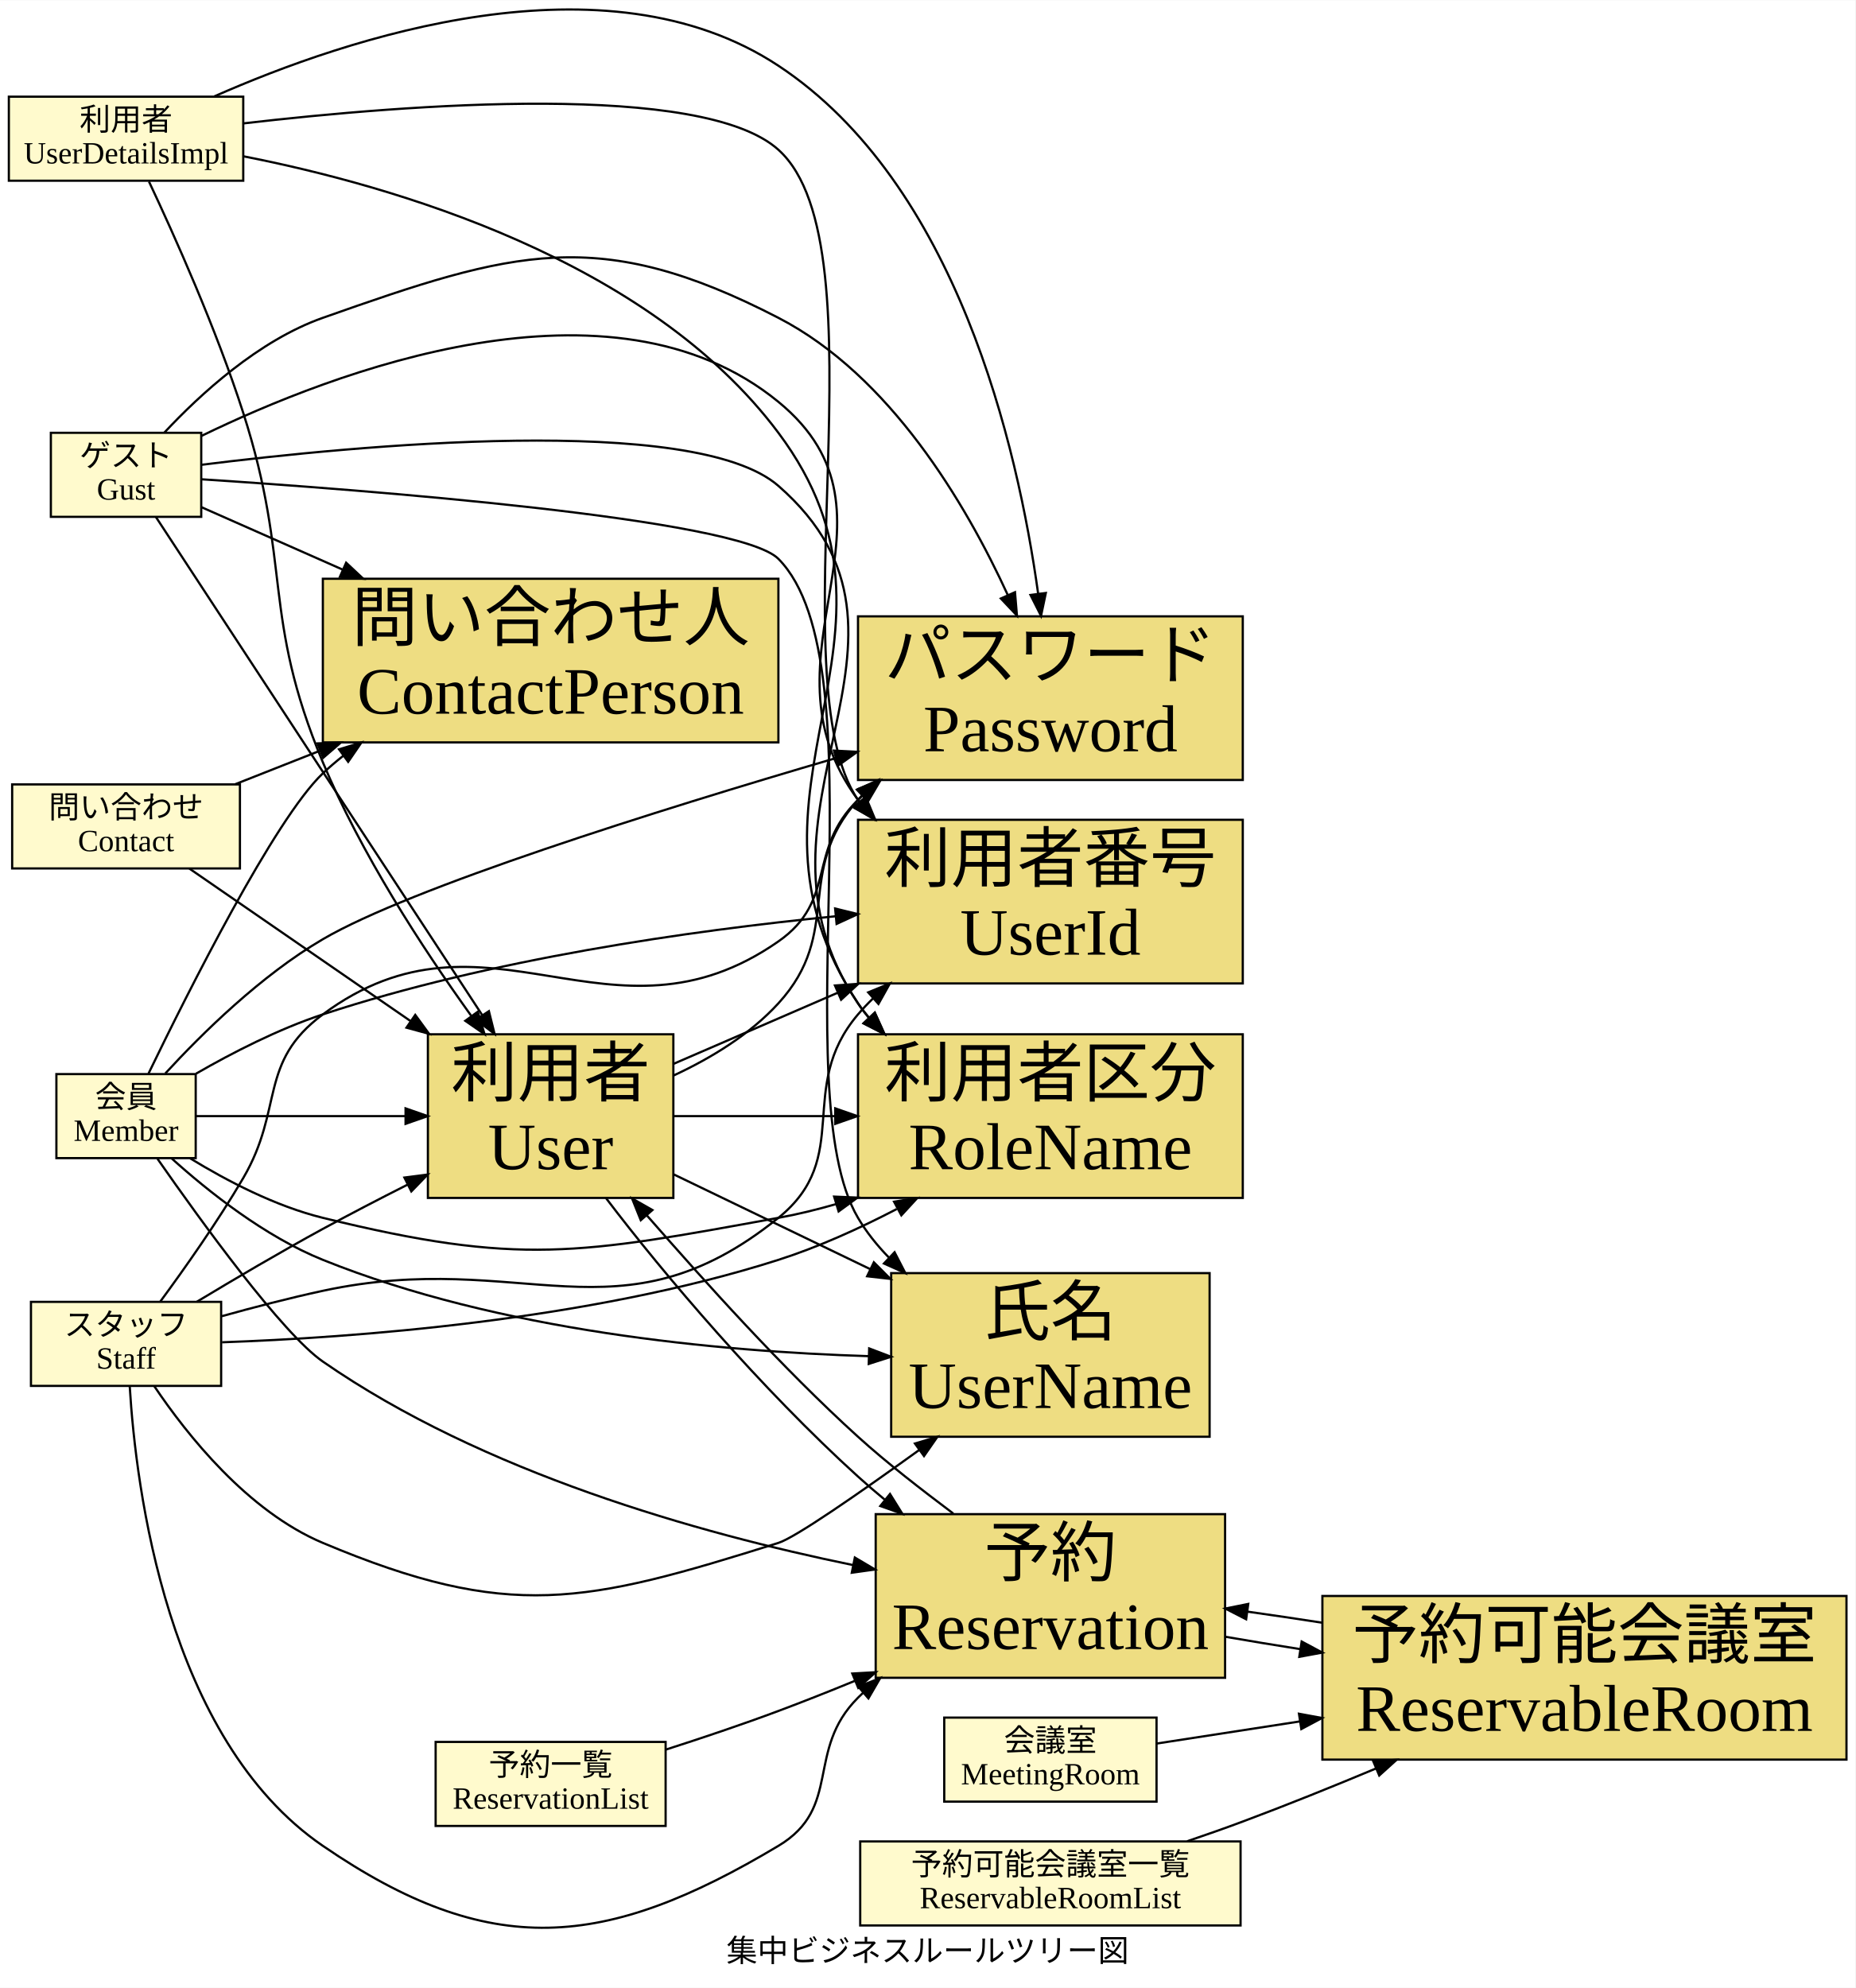
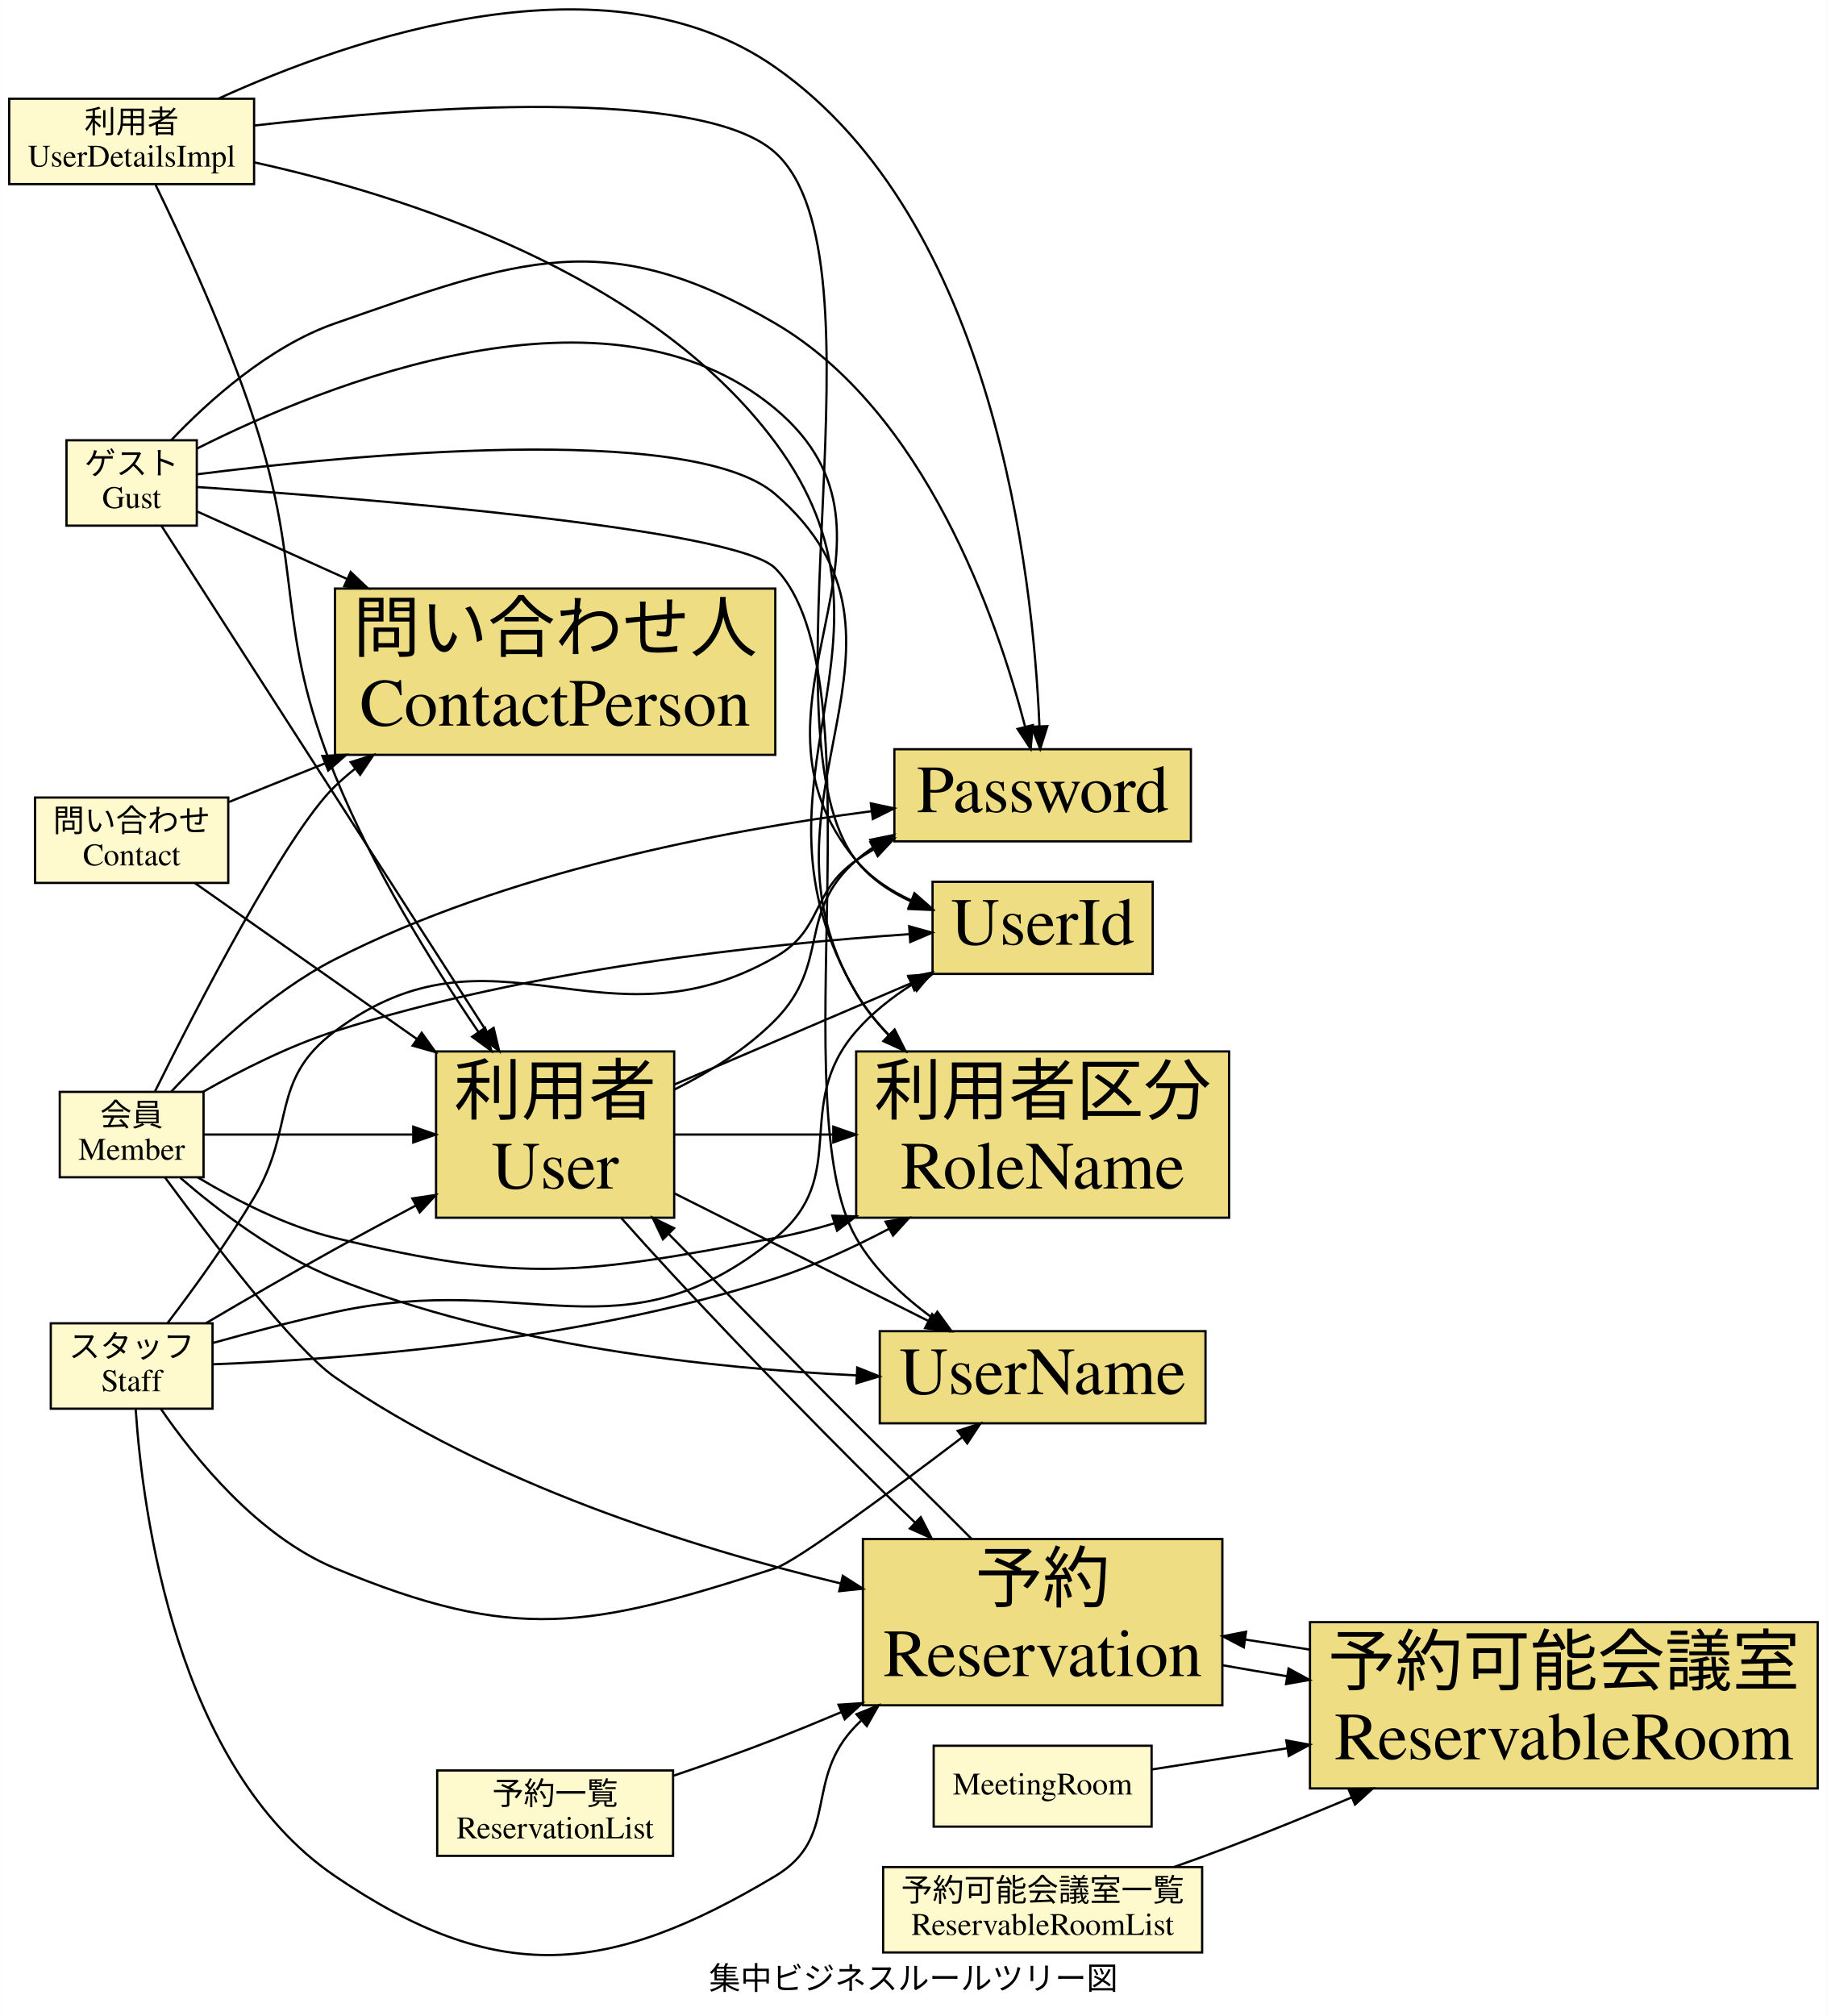
- <svg xmlns="http://www.w3.org/2000/svg" width="839pt" height="899pt" viewBox="0.00 0.00 839.00 898.78">
-   <g id="graph0" class="graph" transform="scale(1 1) rotate(0) translate(4 894.78)">
-     <polygon fill="white" stroke="transparent" points="-4,4 -4,-894.78 835,-894.78 835,4 -4,4" />
-     <text text-anchor="middle" x="415.5" y="-7.8" font-family="Times New Roman,serif" font-size="14.00">
-             集中ビジネスルールツリー図
-         </text>
+ <svg xmlns="http://www.w3.org/2000/svg" width="813pt" height="897pt" viewBox="0.00 0.00 813.00 897.22">
+   <g id="graph0" class="graph" transform="scale(1 1) rotate(0) translate(4 893.22)">
+     <polygon fill="white" stroke="transparent" points="-4,4 -4,-893.22 809,-893.22 809,4 -4,4" />
+     <text text-anchor="middle" x="402.5" y="-7.8" font-family="Times,serif" font-size="14.00">集中ビジネスルールツリー図</text>
    <g id="node1" class="node">
-       <polygon fill="#eedd82" stroke="black" points="558,-616.17 384,-616.17 384,-542.17 558,-542.17 558,-616.17" />
-       <text text-anchor="middle" x="471" y="-588.17" font-family="Times New Roman,serif" font-size="30.00">パスワード
-             </text>
-       <text text-anchor="middle" x="471" y="-555.17" font-family="Times New Roman,serif" font-size="30.00">
-                 Password
-             </text>
+       <polygon fill="#eedd82" stroke="black" points="526,-559.78 394,-559.78 394,-518.78 526,-518.78 526,-559.78" />
+       <text text-anchor="middle" x="460" y="-531.78" font-family="Times,serif" font-size="30.00">Password</text>
    </g>
    <g id="node2" class="node">
-       <polygon fill="#eedd82" stroke="black" points="558,-427.17 384,-427.17 384,-353.17 558,-353.17 558,-427.17" />
-       <text text-anchor="middle" x="471" y="-399.17" font-family="Times New Roman,serif" font-size="30.00">利用者区分
-             </text>
-       <text text-anchor="middle" x="471" y="-366.17" font-family="Times New Roman,serif" font-size="30.00">
-                 RoleName
-             </text>
+       <polygon fill="#eedd82" stroke="black" points="543,-425.28 377,-425.28 377,-351.28 543,-351.28 543,-425.28" />
+       <text text-anchor="middle" x="460" y="-397.28" font-family="Times,serif" font-size="30.00">利用者区分</text>
+       <text text-anchor="middle" x="460" y="-364.28" font-family="Times,serif" font-size="30.00">RoleName</text>
    </g>
    <g id="node3" class="node">
-       <polygon fill="#eedd82" stroke="black" points="300.5,-427.17 189.5,-427.17 189.5,-353.17 300.5,-353.17 300.5,-427.17" />
-       <text text-anchor="middle" x="245" y="-399.17" font-family="Times New Roman,serif" font-size="30.00">利用者
-             </text>
-       <text text-anchor="middle" x="245" y="-366.17" font-family="Times New Roman,serif" font-size="30.00">User
-             </text>
+       <polygon fill="#eedd82" stroke="black" points="296,-425.28 190,-425.28 190,-351.28 296,-351.28 296,-425.28" />
+       <text text-anchor="middle" x="243" y="-397.28" font-family="Times,serif" font-size="30.00">利用者</text>
+       <text text-anchor="middle" x="243" y="-364.28" font-family="Times,serif" font-size="30.00">User</text>
+     </g>
+     <g id="edge1" class="edge">
+       <path fill="none" stroke="black" d="M296.04,-408.27C311.86,-416.17 328.38,-426.47 341,-439.28 365.83,-464.48 350.42,-486.93 377,-510.28 379.5,-512.47 382.17,-514.5 384.97,-516.38" />
+       <polygon fill="black" stroke="black" points="383.32,-519.47 393.7,-521.58 386.9,-513.46 383.32,-519.47" />
    </g>
    <g id="edge20" class="edge">
-       <path fill="none" stroke="black" d="M300.71,-408.58C317.64,-416.45 335.18,-427.13 348,-441.17 377.61,-473.59 354.84,-500.34 384,-533.17 384.61,-533.86 385.24,-534.54 385.88,-535.22" />
-       <polygon fill="black" stroke="black" points="383.5,-537.79 393.17,-542.13 388.32,-532.71 383.5,-537.79" />
+       <path fill="none" stroke="black" d="M296.05,-388.28C317.25,-388.28 342.42,-388.28 366.56,-388.28" />
+       <polygon fill="black" stroke="black" points="366.82,-391.78 376.82,-388.28 366.82,-384.78 366.82,-391.78" />
+     </g>
+     <g id="node5" class="node">
+       <polygon fill="#eedd82" stroke="black" points="509,-500.78 411,-500.78 411,-459.78 509,-459.78 509,-500.78" />
+       <text text-anchor="middle" x="460" y="-472.78" font-family="Times,serif" font-size="30.00">UserId</text>
+     </g>
+     <g id="edge15" class="edge">
+       <path fill="none" stroke="black" d="M296.05,-410.55C327.83,-424.15 368.52,-441.56 401.29,-455.58" />
+       <polygon fill="black" stroke="black" points="400.18,-458.91 410.75,-459.63 402.93,-452.48 400.18,-458.91" />
+     </g>
+     <g id="node6" class="node">
+       <polygon fill="#eedd82" stroke="black" points="532.5,-300.78 387.5,-300.78 387.5,-259.78 532.5,-259.78 532.5,-300.78" />
+       <text text-anchor="middle" x="460" y="-272.78" font-family="Times,serif" font-size="30.00">UserName</text>
+     </g>
+     <g id="edge25" class="edge">
+       <path fill="none" stroke="black" d="M296.05,-362.14C330.35,-344.9 375.03,-322.46 408.93,-305.43" />
+       <polygon fill="black" stroke="black" points="410.82,-308.4 418.19,-300.78 407.68,-302.14 410.82,-308.4" />
+     </g>
+     <g id="node10" class="node">
+       <polygon fill="#eedd82" stroke="black" points="540,-208.28 380,-208.28 380,-134.28 540,-134.28 540,-208.28" />
+       <text text-anchor="middle" x="460" y="-180.28" font-family="Times,serif" font-size="30.00">予約</text>
+       <text text-anchor="middle" x="460" y="-147.28" font-family="Times,serif" font-size="30.00">Reservation</text>
+     </g>
+     <g id="edge29" class="edge">
+       <path fill="none" stroke="black" d="M272.48,-351.1C299.2,-320.92 340.41,-277.86 377,-241.28 385.41,-232.87 394.39,-224.05 403.22,-215.6" />
+       <polygon fill="black" stroke="black" points="405.75,-218.02 410.58,-208.6 400.92,-212.95 405.75,-218.02" />
+     </g>
+     <g id="node4" class="node">
+       <polygon fill="lemonchiffon" stroke="black" points="109,-849.28 0,-849.28 0,-811.28 109,-811.28 109,-849.28" />
+       <text text-anchor="middle" x="54.5" y="-834.08" font-family="Times,serif" font-size="14.00">利用者</text>
+       <text text-anchor="middle" x="54.5" y="-819.08" font-family="Times,serif" font-size="14.00">UserDetailsImpl</text>
+     </g>
+     <g id="edge2" class="edge">
+       <path fill="none" stroke="black" d="M93.18,-849.35C151.83,-876.06 265.99,-915.79 341,-863.28 438.56,-794.98 455.75,-637.19 458.57,-570.23" />
+       <polygon fill="black" stroke="black" points="462.08,-570.03 458.92,-559.92 455.08,-569.8 462.08,-570.03" />
+     </g>
+     <g id="edge21" class="edge">
+       <path fill="none" stroke="black" d="M109.12,-820.95C174.95,-806.48 284.76,-771.99 341,-696.28 406.63,-607.93 321.29,-546.19 377,-451.28 380.96,-444.53 385.95,-438.25 391.51,-432.48" />
+       <polygon fill="black" stroke="black" points="394.03,-434.9 398.81,-425.45 389.18,-429.86 394.03,-434.9" />
    </g>
    <g id="edge6" class="edge">
-       <path fill="none" stroke="black" d="M300.51,-390.17C322.48,-390.17 348.49,-390.17 373.46,-390.17" />
-       <polygon fill="black" stroke="black" points="373.71,-393.67 383.71,-390.17 373.71,-386.67 373.71,-393.67" />
-     </g>
-     <g id="node5" class="node">
-       <polygon fill="#eedd82" stroke="black" points="558,-524.17 384,-524.17 384,-450.17 558,-450.17 558,-524.17" />
-       <text text-anchor="middle" x="471" y="-496.17" font-family="Times New Roman,serif" font-size="30.00">利用者番号
-             </text>
-       <text text-anchor="middle" x="471" y="-463.17" font-family="Times New Roman,serif" font-size="30.00">
-                 UserId
-             </text>
-     </g>
-     <g id="edge25" class="edge">
-       <path fill="none" stroke="black" d="M300.51,-413.77C322.89,-423.46 349.46,-434.97 374.85,-445.97" />
-       <polygon fill="black" stroke="black" points="373.58,-449.23 384.15,-449.99 376.36,-442.8 373.58,-449.23" />
-     </g>
-     <g id="node6" class="node">
-       <polygon fill="#eedd82" stroke="black" points="543,-319.17 399,-319.17 399,-245.17 543,-245.17 543,-319.17" />
-       <text text-anchor="middle" x="471" y="-291.17" font-family="Times New Roman,serif" font-size="30.00">氏名
-             </text>
-       <text text-anchor="middle" x="471" y="-258.17" font-family="Times New Roman,serif" font-size="30.00">
-                 UserName
-             </text>
+       <path fill="none" stroke="black" d="M65.16,-810.95C76.86,-786.91 96.55,-744.39 109,-706.28 131.36,-637.82 117.98,-615.04 145,-548.28 161.54,-507.41 187.81,-464.89 208.84,-433.97" />
+       <polygon fill="black" stroke="black" points="211.84,-435.79 214.62,-425.57 206.07,-431.82 211.84,-435.79" />
+     </g>
+     <g id="edge16" class="edge">
+       <path fill="none" stroke="black" d="M109.15,-837.36C182.36,-845.72 308.25,-855.02 341,-825.28 393.16,-777.91 333.42,-565.64 377,-510.28 383.33,-502.24 392.02,-496.35 401.39,-492.04" />
+       <polygon fill="black" stroke="black" points="402.93,-495.2 410.92,-488.24 400.34,-488.7 402.93,-495.2" />
+     </g>
+     <g id="node7" class="node">
+       <polygon fill="lemonchiffon" stroke="black" points="97.5,-538.28 11.5,-538.28 11.5,-500.28 97.5,-500.28 97.5,-538.28" />
+       <text text-anchor="middle" x="54.5" y="-523.08" font-family="Times,serif" font-size="14.00">問い合わせ</text>
+       <text text-anchor="middle" x="54.5" y="-508.08" font-family="Times,serif" font-size="14.00">Contact</text>
+     </g>
+     <g id="edge7" class="edge">
+       <path fill="none" stroke="black" d="M82.62,-500.23C108.42,-482.11 148.13,-454.22 181.46,-430.81" />
+       <polygon fill="black" stroke="black" points="183.61,-433.57 189.78,-424.96 179.58,-427.84 183.61,-433.57" />
+     </g>
+     <g id="node8" class="node">
+       <polygon fill="#eedd82" stroke="black" points="341,-631.28 145,-631.28 145,-557.28 341,-557.28 341,-631.28" />
+       <text text-anchor="middle" x="243" y="-603.28" font-family="Times,serif" font-size="30.00">問い合わせ人</text>
+       <text text-anchor="middle" x="243" y="-570.28" font-family="Times,serif" font-size="30.00">ContactPerson</text>
+     </g>
+     <g id="edge34" class="edge">
+       <path fill="none" stroke="black" d="M97.82,-536.3C110.72,-541.49 125.51,-547.43 140.58,-553.49" />
+       <polygon fill="black" stroke="black" points="139.4,-556.79 149.98,-557.27 142.01,-550.3 139.4,-556.79" />
+     </g>
+     <g id="node9" class="node">
+       <polygon fill="lemonchiffon" stroke="black" points="508.5,-116.28 411.5,-116.28 411.5,-80.28 508.5,-80.28 508.5,-116.28" />
+       <text text-anchor="middle" x="460" y="-94.58" font-family="Times,serif" font-size="14.00">MeetingRoom</text>
+     </g>
+     <g id="node12" class="node">
+       <polygon fill="#eedd82" stroke="black" points="805,-171.28 579,-171.28 579,-97.28 805,-97.28 805,-171.28" />
+       <text text-anchor="middle" x="692" y="-143.28" font-family="Times,serif" font-size="30.00">予約可能会議室</text>
+       <text text-anchor="middle" x="692" y="-110.28" font-family="Times,serif" font-size="30.00">ReservableRoom</text>
+     </g>
+     <g id="edge12" class="edge">
+       <path fill="none" stroke="black" d="M508.66,-105.74C526.38,-108.51 547.39,-111.8 568.74,-115.14" />
+       <polygon fill="black" stroke="black" points="568.47,-118.64 578.9,-116.73 569.56,-111.73 568.47,-118.64" />
+     </g>
+     <g id="edge8" class="edge">
+       <path fill="none" stroke="black" d="M428.36,-208.35C412.84,-224.1 393.78,-242.51 377,-259.28 349.05,-287.22 318.41,-318.94 293.58,-344.02" />
+       <polygon fill="black" stroke="black" points="290.98,-341.68 286.41,-351.24 295.94,-346.61 290.98,-341.68" />
+     </g>
+     <g id="edge13" class="edge">
+       <path fill="none" stroke="black" d="M540.15,-152.1C549.41,-150.45 559.01,-148.81 568.69,-147.22" />
+       <polygon fill="black" stroke="black" points="569.47,-150.64 578.78,-145.58 568.35,-143.73 569.47,-150.64" />
+     </g>
+     <g id="node11" class="node">
+       <polygon fill="lemonchiffon" stroke="black" points="295.5,-105.28 190.5,-105.28 190.5,-67.28 295.5,-67.28 295.5,-105.28" />
+       <text text-anchor="middle" x="243" y="-90.08" font-family="Times,serif" font-size="14.00">予約一覧</text>
+       <text text-anchor="middle" x="243" y="-75.08" font-family="Times,serif" font-size="14.00">ReservationList</text>
+     </g>
+     <g id="edge30" class="edge">
+       <path fill="none" stroke="black" d="M295.65,-102.92C310.39,-107.92 326.41,-113.6 341,-119.28 350.56,-123 360.49,-127.06 370.33,-131.22" />
+       <polygon fill="black" stroke="black" points="369.16,-134.52 379.74,-135.22 371.91,-128.08 369.16,-134.52" />
+     </g>
+     <g id="edge31" class="edge">
+       <path fill="none" stroke="black" d="M578.78,-159.08C569.19,-160.63 559.58,-162.13 550.21,-163.52" />
+       <polygon fill="black" stroke="black" points="549.54,-160.09 540.15,-165 550.55,-167.01 549.54,-160.09" />
+     </g>
+     <g id="node13" class="node">
+       <polygon fill="lemonchiffon" stroke="black" points="531,-62.28 389,-62.28 389,-24.28 531,-24.28 531,-62.28" />
+       <text text-anchor="middle" x="460" y="-47.08" font-family="Times,serif" font-size="14.00">予約可能会議室一覧</text>
+       <text text-anchor="middle" x="460" y="-32.08" font-family="Times,serif" font-size="14.00">ReservableRoomList</text>
+     </g>
+     <g id="edge14" class="edge">
+       <path fill="none" stroke="black" d="M518.54,-62.33C526.78,-65.23 535.13,-68.27 543,-71.28 560.77,-78.08 579.56,-85.73 597.57,-93.28" />
+       <polygon fill="black" stroke="black" points="596.33,-96.56 606.91,-97.22 599.05,-90.11 596.33,-96.56" />
+     </g>
+     <g id="node14" class="node">
+       <polygon fill="lemonchiffon" stroke="black" points="83.5,-697.28 25.5,-697.28 25.5,-659.28 83.5,-659.28 83.5,-697.28" />
+       <text text-anchor="middle" x="54.5" y="-682.08" font-family="Times,serif" font-size="14.00">ゲスト</text>
+       <text text-anchor="middle" x="54.5" y="-667.08" font-family="Times,serif" font-size="14.00">Gust</text>
+     </g>
+     <g id="edge3" class="edge">
+       <path fill="none" stroke="black" d="M72.11,-697.32C88.6,-714.65 115.6,-739.03 145,-749.28 227.26,-777.94 265.81,-793.27 341,-749.28 407.75,-710.22 439.64,-618.01 452.2,-569.82" />
+       <polygon fill="black" stroke="black" points="455.63,-570.51 454.66,-559.96 448.84,-568.81 455.63,-570.51" />
+     </g>
+     <g id="edge22" class="edge">
+       <path fill="none" stroke="black" d="M83.68,-682.14C148.05,-690.3 303.25,-705.98 341,-673.28 416.56,-607.84 325.76,-537.1 377,-451.28 381.01,-444.56 386.04,-438.3 391.61,-432.54" />
+       <polygon fill="black" stroke="black" points="394.14,-434.97 398.93,-425.52 389.29,-429.92 394.14,-434.97" />
+     </g>
+     <g id="edge9" class="edge">
+       <path fill="none" stroke="black" d="M67.74,-659.25C96.84,-614 170.84,-498.92 212.45,-434.23" />
+       <polygon fill="black" stroke="black" points="215.63,-435.75 218.1,-425.45 209.74,-431.97 215.63,-435.75" />
+     </g>
+     <g id="edge17" class="edge">
+       <path fill="none" stroke="black" d="M83.7,-693.64C139.79,-721.89 266.38,-773.72 341,-711.28 410.6,-653.04 318.63,-579.77 377,-510.28 383.51,-502.53 392.2,-496.78 401.49,-492.52" />
+       <polygon fill="black" stroke="black" points="402.94,-495.71 410.92,-488.73 400.34,-489.21 402.94,-495.71" />
+     </g>
+     <g id="edge26" class="edge">
+       <path fill="none" stroke="black" d="M83.84,-676.46C152.42,-671.78 323.08,-658.42 341,-640.28 387.88,-592.83 343.75,-400.11 377,-342.28 385.1,-328.19 397.81,-316.28 410.83,-306.78" />
+       <polygon fill="black" stroke="black" points="413.13,-309.44 419.38,-300.89 409.16,-303.68 413.13,-309.44" />
+     </g>
+     <g id="edge35" class="edge">
+       <path fill="none" stroke="black" d="M83.83,-665.52C101.81,-657.42 126.18,-646.44 150.41,-635.53" />
+       <polygon fill="black" stroke="black" points="151.99,-638.66 159.67,-631.36 149.12,-632.28 151.99,-638.66" />
+     </g>
+     <g id="node15" class="node">
+       <polygon fill="lemonchiffon" stroke="black" points="86.5,-407.28 22.5,-407.28 22.5,-369.28 86.5,-369.28 86.5,-407.28" />
+       <text text-anchor="middle" x="54.5" y="-392.08" font-family="Times,serif" font-size="14.00">会員</text>
+       <text text-anchor="middle" x="54.5" y="-377.08" font-family="Times,serif" font-size="14.00">Member</text>
+     </g>
+     <g id="edge4" class="edge">
+       <path fill="none" stroke="black" d="M72.06,-407.3C88.71,-425.22 116,-451.45 145,-466.28 220.92,-505.1 317.68,-523.57 383.6,-532.16" />
+       <polygon fill="black" stroke="black" points="383.54,-535.68 393.9,-533.45 384.42,-528.73 383.54,-535.68" />
+     </g>
+     <g id="edge23" class="edge">
+       <path fill="none" stroke="black" d="M83.95,-369.22C100.89,-359.04 123.27,-347.54 145,-342.28 229.67,-321.79 255.39,-326.18 341,-342.28 349.64,-343.9 358.45,-346.14 367.18,-348.76" />
+       <polygon fill="black" stroke="black" points="366.39,-352.18 376.98,-351.87 368.51,-345.51 366.39,-352.18" />
+     </g>
+     <g id="edge10" class="edge">
+       <path fill="none" stroke="black" d="M86.72,-388.28C111.96,-388.28 148.31,-388.28 179.5,-388.28" />
+       <polygon fill="black" stroke="black" points="179.85,-391.78 189.85,-388.28 179.85,-384.78 179.85,-391.78" />
+     </g>
+     <g id="edge18" class="edge">
+       <path fill="none" stroke="black" d="M86.3,-407.32C103.08,-416.85 124.54,-427.72 145,-434.28 231.36,-461.95 336.46,-473.06 400.51,-477.46" />
+       <polygon fill="black" stroke="black" points="400.61,-480.97 410.82,-478.13 401.07,-473.99 400.61,-480.97" />
+     </g>
+     <g id="edge27" class="edge">
+       <path fill="none" stroke="black" d="M76.18,-369.02C93.28,-354.25 118.92,-334.69 145,-324.28 219.97,-294.34 312.09,-284.26 377.11,-281.11" />
+       <polygon fill="black" stroke="black" points="377.47,-284.6 387.31,-280.67 377.16,-277.61 377.47,-284.6" />
+     </g>
+     <g id="edge36" class="edge">
+       <path fill="none" stroke="black" d="M64.88,-407.47C83.08,-444.15 123.27,-522.39 145,-543.28 147.85,-546.02 150.88,-548.65 154.03,-551.17" />
+       <polygon fill="black" stroke="black" points="152.01,-554.03 162.12,-557.22 156.2,-548.42 152.01,-554.03" />
+     </g>
+     <g id="edge32" class="edge">
+       <path fill="none" stroke="black" d="M69.38,-369.14C89.65,-341.63 126.89,-292.84 145,-280.28 213.1,-233.04 303.62,-204.5 369.97,-188.54" />
+       <polygon fill="black" stroke="black" points="371.06,-191.88 379.99,-186.18 369.46,-185.07 371.06,-191.88" />
+     </g>
+     <g id="node16" class="node">
+       <polygon fill="lemonchiffon" stroke="black" points="90.5,-304.28 18.5,-304.28 18.5,-266.28 90.5,-266.28 90.5,-304.28" />
+       <text text-anchor="middle" x="54.5" y="-289.08" font-family="Times,serif" font-size="14.00">スタッフ</text>
+       <text text-anchor="middle" x="54.5" y="-274.08" font-family="Times,serif" font-size="14.00">Staff</text>
+     </g>
+     <g id="edge5" class="edge">
+       <path fill="none" stroke="black" d="M70.5,-304.42C81.78,-319.22 97.23,-340.48 109,-360.28 127.68,-391.72 115.72,-412.37 145,-434.28 215.73,-487.2 264.35,-423.36 341,-467.28 362.63,-479.67 356.53,-496.06 377,-510.28 379.52,-512.03 382.16,-513.69 384.89,-515.25" />
+       <polygon fill="black" stroke="black" points="383.34,-518.39 393.82,-519.95 386.59,-512.2 383.34,-518.39" />
+     </g>
+     <g id="edge24" class="edge">
+       <path fill="none" stroke="black" d="M90.68,-286.04C145.49,-288.11 254,-295.8 341,-324.28 358.1,-329.88 375.62,-337.92 391.75,-346.42" />
+       <polygon fill="black" stroke="black" points="390.09,-349.51 400.55,-351.18 393.42,-343.35 390.09,-349.51" />
+     </g>
+     <g id="edge11" class="edge">
+       <path fill="none" stroke="black" d="M87.62,-304.38C104.59,-314.36 125.81,-326.67 145,-337.28 156.54,-343.66 168.95,-350.33 180.9,-356.66" />
+       <polygon fill="black" stroke="black" points="179.45,-359.85 189.93,-361.42 182.72,-353.66 179.45,-359.85" />
+     </g>
+     <g id="edge19" class="edge">
+       <path fill="none" stroke="black" d="M90.59,-295.52C107.03,-300.1 126.92,-305.34 145,-309.28 231.31,-328.07 272.44,-286.57 341,-342.28 375.08,-369.97 348.17,-401.16 377,-434.28 383.98,-442.3 392.73,-449.22 401.88,-455.08" />
+       <polygon fill="black" stroke="black" points="400.36,-458.25 410.74,-460.37 403.95,-452.24 400.36,-458.25" />
+     </g>
+     <g id="edge28" class="edge">
+       <path fill="none" stroke="black" d="M67.57,-266.12C82.62,-244.22 110.61,-209.58 145,-195.28 225.43,-161.83 258.1,-168.53 341,-195.28 350.46,-198.33 392.91,-229.77 424.2,-253.54" />
+       <polygon fill="black" stroke="black" points="422.21,-256.42 432.29,-259.7 426.45,-250.85 422.21,-256.42" />
    </g>
    <g id="edge33" class="edge">
-       <path fill="none" stroke="black" d="M300.51,-363.89C327.27,-350.98 360.03,-335.19 389.6,-320.93" />
-       <polygon fill="black" stroke="black" points="391.17,-324.06 398.66,-316.56 388.13,-317.75 391.17,-324.06" />
-     </g>
-     <g id="node10" class="node">
-       <polygon fill="#eedd82" stroke="black" points="550,-210.17 392,-210.17 392,-136.17 550,-136.17 550,-210.17" />
-       <text text-anchor="middle" x="471" y="-182.17" font-family="Times New Roman,serif" font-size="30.00">予約
-             </text>
-       <text text-anchor="middle" x="471" y="-149.17" font-family="Times New Roman,serif" font-size="30.00">
-                 Reservation
-             </text>
-     </g>
-     <g id="edge1" class="edge">
-       <path fill="none" stroke="black" d="M269.99,-353.16C296.28,-318.47 340.5,-266.58 384,-227.17 387.84,-223.68 391.88,-220.21 396.01,-216.79" />
-       <polygon fill="black" stroke="black" points="398.47,-219.3 404.07,-210.31 394.08,-213.85 398.47,-219.3" />
-     </g>
-     <g id="node4" class="node">
-       <polygon fill="lemonchiffon" stroke="black" points="106,-851.17 0,-851.17 0,-813.17 106,-813.17 106,-851.17" />
-       <text text-anchor="middle" x="53" y="-835.97" font-family="Times New Roman,serif" font-size="14.00">利用者
-             </text>
-       <text text-anchor="middle" x="53" y="-820.97" font-family="Times New Roman,serif" font-size="14.00">
-                 UserDetailsImpl
-             </text>
-     </g>
-     <g id="edge21" class="edge">
-       <path fill="none" stroke="black" d="M92.95,-851.32C153.04,-877.85 269.57,-916.98 348,-865.17 428.7,-811.86 456.2,-693.08 465.44,-626.59" />
-       <polygon fill="black" stroke="black" points="468.94,-626.75 466.77,-616.38 462,-625.84 468.94,-626.75" />
-     </g>
-     <g id="edge7" class="edge">
-       <path fill="none" stroke="black" d="M106.04,-824.22C173.45,-810.99 289.27,-777.67 348,-699.17 417.36,-606.46 319.87,-537.56 384,-441.17 385.47,-438.95 387.08,-436.82 388.79,-434.77" />
-       <polygon fill="black" stroke="black" points="391.57,-436.93 395.91,-427.26 386.49,-432.11 391.57,-436.93" />
-     </g>
-     <g id="edge14" class="edge">
-       <path fill="none" stroke="black" d="M63.36,-812.8C74.7,-788.73 93.8,-746.18 106,-708.17 128.01,-639.59 114.23,-616.62 142,-550.17 159.24,-508.91 186.87,-466.42 209.03,-435.61" />
-       <polygon fill="black" stroke="black" points="212.07,-437.38 215.12,-427.23 206.41,-433.26 212.07,-437.38" />
-     </g>
-     <g id="edge26" class="edge">
-       <path fill="none" stroke="black" d="M106.08,-839.09C180.91,-847.78 313.67,-858.08 348,-827.17 396.92,-783.13 346.79,-587.46 384,-533.17 384.2,-532.88 384.4,-532.59 384.6,-532.31" />
-       <polygon fill="black" stroke="black" points="387.38,-534.43 391.07,-524.5 382,-529.97 387.38,-534.43" />
-     </g>
-     <g id="node7" class="node">
-       <polygon fill="lemonchiffon" stroke="black" points="104.5,-540.17 1.5,-540.17 1.5,-502.17 104.5,-502.17 104.5,-540.17" />
-       <text text-anchor="middle" x="53" y="-524.97" font-family="Times New Roman,serif" font-size="14.00">問い合わせ
-             </text>
-       <text text-anchor="middle" x="53" y="-509.97" font-family="Times New Roman,serif" font-size="14.00">
-                 Contact
-             </text>
-     </g>
-     <g id="edge15" class="edge">
-       <path fill="none" stroke="black" d="M81.63,-502.12C107.72,-484.13 147.78,-456.51 181.58,-433.2" />
-       <polygon fill="black" stroke="black" points="183.78,-435.94 190.03,-427.38 179.81,-430.17 183.78,-435.94" />
-     </g>
-     <g id="node8" class="node">
-       <polygon fill="#eedd82" stroke="black" points="348,-633.17 142,-633.17 142,-559.17 348,-559.17 348,-633.17" />
-       <text text-anchor="middle" x="245" y="-605.17" font-family="Times New Roman,serif" font-size="30.00">
-                 問い合わせ人
-             </text>
-       <text text-anchor="middle" x="245" y="-572.17" font-family="Times New Roman,serif" font-size="30.00">
-                 ContactPerson
-             </text>
-     </g>
-     <g id="edge30" class="edge">
-       <path fill="none" stroke="black" d="M102.44,-540.29C114.2,-544.93 127.24,-550.08 140.49,-555.31" />
-       <polygon fill="black" stroke="black" points="139.58,-558.71 150.17,-559.13 142.15,-552.2 139.58,-558.71" />
-     </g>
-     <g id="node9" class="node">
-       <polygon fill="lemonchiffon" stroke="black" points="519,-118.17 423,-118.17 423,-80.17 519,-80.17 519,-118.17" />
-       <text text-anchor="middle" x="471" y="-102.97" font-family="Times New Roman,serif" font-size="14.00">会議室
-             </text>
-       <text text-anchor="middle" x="471" y="-87.97" font-family="Times New Roman,serif" font-size="14.00">
-                 MeetingRoom
-             </text>
-     </g>
-     <g id="node12" class="node">
-       <polygon fill="#eedd82" stroke="black" points="831,-173.17 594,-173.17 594,-99.17 831,-99.17 831,-173.17" />
-       <text text-anchor="middle" x="712.5" y="-145.17" font-family="Times New Roman,serif" font-size="30.00">
-                 予約可能会議室
-             </text>
-       <text text-anchor="middle" x="712.5" y="-112.17" font-family="Times New Roman,serif" font-size="30.00">
-                 ReservableRoom
-             </text>
-     </g>
-     <g id="edge11" class="edge">
-       <path fill="none" stroke="black" d="M519.03,-106.43C537.92,-109.35 560.7,-112.87 583.88,-116.45" />
-       <polygon fill="black" stroke="black" points="583.41,-119.92 593.83,-117.99 584.48,-113 583.41,-119.92" />
-     </g>
-     <g id="edge16" class="edge">
-       <path fill="none" stroke="black" d="M427.08,-210.45C412.87,-221.15 397.3,-233.11 384,-245.17 349.57,-276.37 314.68,-315.39 288.59,-345.18" />
-       <polygon fill="black" stroke="black" points="285.76,-343.1 281.82,-352.93 291.03,-347.7 285.76,-343.1" />
-     </g>
-     <g id="edge12" class="edge">
-       <path fill="none" stroke="black" d="M550.09,-154.73C560.96,-152.85 572.36,-150.96 583.86,-149.15" />
-       <polygon fill="black" stroke="black" points="584.63,-152.57 593.97,-147.57 583.56,-145.65 584.63,-152.57" />
-     </g>
-     <g id="node11" class="node">
-       <polygon fill="lemonchiffon" stroke="black" points="297,-107.17 193,-107.17 193,-69.17 297,-69.17 297,-107.17" />
-       <text text-anchor="middle" x="245" y="-91.97" font-family="Times New Roman,serif" font-size="14.00">予約一覧
-             </text>
-       <text text-anchor="middle" x="245" y="-76.97" font-family="Times New Roman,serif" font-size="14.00">
-                 ReservationList
-             </text>
-     </g>
-     <g id="edge2" class="edge">
-       <path fill="none" stroke="black" d="M297.16,-103.72C313.51,-108.96 331.61,-115.04 348,-121.17 359.32,-125.4 371.12,-130.08 382.73,-134.85" />
-       <polygon fill="black" stroke="black" points="381.42,-138.09 391.99,-138.69 384.1,-131.63 381.42,-138.09" />
-     </g>
-     <g id="edge3" class="edge">
-       <path fill="none" stroke="black" d="M593.97,-161.07C582.58,-162.84 571.15,-164.54 560.11,-166.09" />
-       <polygon fill="black" stroke="black" points="559.52,-162.64 550.09,-167.48 560.47,-169.57 559.52,-162.64" />
-     </g>
-     <g id="node13" class="node">
-       <polygon fill="lemonchiffon" stroke="black" points="557,-62.17 385,-62.17 385,-24.17 557,-24.17 557,-62.17" />
-       <text text-anchor="middle" x="471" y="-46.97" font-family="Times New Roman,serif" font-size="14.00">
-                 予約可能会議室一覧
-             </text>
-       <text text-anchor="middle" x="471" y="-31.97" font-family="Times New Roman,serif" font-size="14.00">
-                 ReservableRoomList
-             </text>
-     </g>
-     <g id="edge13" class="edge">
-       <path fill="none" stroke="black" d="M532.84,-62.25C541.33,-65.13 549.91,-68.14 558,-71.17 577.66,-78.51 598.5,-86.91 618.27,-95.18" />
-       <polygon fill="black" stroke="black" points="617,-98.44 627.57,-99.09 619.71,-91.99 617,-98.44" />
-     </g>
-     <g id="node14" class="node">
-       <polygon fill="lemonchiffon" stroke="black" points="87,-699.17 19,-699.17 19,-661.17 87,-661.17 87,-699.17" />
-       <text text-anchor="middle" x="53" y="-683.97" font-family="Times New Roman,serif" font-size="14.00">ゲスト
-             </text>
-       <text text-anchor="middle" x="53" y="-668.97" font-family="Times New Roman,serif" font-size="14.00">Gust
-             </text>
-     </g>
-     <g id="edge22" class="edge">
-       <path fill="none" stroke="black" d="M70.26,-699.2C86.43,-716.53 112.94,-740.91 142,-751.17 228.33,-781.65 266.66,-793.2 348,-751.17 398.54,-725.05 432.68,-667.26 451.7,-625.88" />
-       <polygon fill="black" stroke="black" points="454.99,-627.09 455.87,-616.53 448.6,-624.24 454.99,-627.09" />
-     </g>
-     <g id="edge8" class="edge">
-       <path fill="none" stroke="black" d="M87.09,-684.7C155.66,-693.29 310.02,-708.32 348,-675.17 427.28,-605.98 325.1,-528.36 384,-441.17 385.49,-438.96 387.11,-436.84 388.83,-434.8" />
-       <polygon fill="black" stroke="black" points="391.61,-436.96 395.99,-427.31 386.55,-432.12 391.61,-436.96" />
-     </g>
-     <g id="edge17" class="edge">
-       <path fill="none" stroke="black" d="M66.47,-661.14C96.17,-615.8 171.82,-500.34 214.15,-435.72" />
-       <polygon fill="black" stroke="black" points="217.09,-437.62 219.65,-427.34 211.24,-433.78 217.09,-437.62" />
-     </g>
-     <g id="edge27" class="edge">
-       <path fill="none" stroke="black" d="M87.03,-697.73C146.48,-726.64 272.33,-775.2 348,-713.17 411.09,-661.44 335.38,-598.68 384,-533.17 384.29,-532.78 384.58,-532.39 384.88,-532" />
-       <polygon fill="black" stroke="black" points="387.67,-534.14 391.73,-524.35 382.45,-529.47 387.67,-534.14" />
-     </g>
-     <g id="edge34" class="edge">
-       <path fill="none" stroke="black" d="M87.17,-678.15C160.21,-673.39 329.86,-660.46 348,-642.17 394.97,-594.8 350.1,-401.61 384,-344.17 387.79,-337.74 392.55,-331.79 397.86,-326.33" />
-       <polygon fill="black" stroke="black" points="400.54,-328.61 405.4,-319.19 395.73,-323.52 400.54,-328.61" />
-     </g>
-     <g id="edge31" class="edge">
-       <path fill="none" stroke="black" d="M87.1,-665.54C104.94,-657.64 127.96,-647.47 150.83,-637.36" />
-       <polygon fill="black" stroke="black" points="152.53,-640.43 160.26,-633.19 149.7,-634.03 152.53,-640.43" />
-     </g>
-     <g id="node15" class="node">
-       <polygon fill="lemonchiffon" stroke="black" points="84.5,-409.17 21.5,-409.17 21.5,-371.17 84.5,-371.17 84.5,-409.17" />
-       <text text-anchor="middle" x="53" y="-393.97" font-family="Times New Roman,serif" font-size="14.00">会員
-             </text>
-       <text text-anchor="middle" x="53" y="-378.97" font-family="Times New Roman,serif" font-size="14.00">Member
-             </text>
-     </g>
-     <g id="edge23" class="edge">
-       <path fill="none" stroke="black" d="M70.75,-409.46C87.26,-427.42 114.02,-453.8 142,-470.17 181.82,-493.46 292.12,-528.09 373.88,-552.04" />
-       <polygon fill="black" stroke="black" points="373.12,-555.46 383.7,-554.91 375.08,-548.74 373.12,-555.46" />
-     </g>
-     <g id="edge9" class="edge">
-       <path fill="none" stroke="black" d="M81.93,-371.11C98.57,-360.93 120.57,-349.43 142,-344.17 230.91,-322.33 257.93,-327.75 348,-344.17 356.58,-345.73 365.33,-347.86 374.02,-350.36" />
-       <polygon fill="black" stroke="black" points="373.2,-353.77 383.79,-353.32 375.23,-347.07 373.2,-353.77" />
-     </g>
-     <g id="edge18" class="edge">
-       <path fill="none" stroke="black" d="M84.53,-390.17C109.99,-390.17 147.15,-390.17 179.2,-390.17" />
-       <polygon fill="black" stroke="black" points="179.4,-393.67 189.4,-390.17 179.4,-386.67 179.4,-393.67" />
-     </g>
-     <g id="edge28" class="edge">
-       <path fill="none" stroke="black" d="M84.67,-409.38C101.1,-418.84 122.02,-429.59 142,-436.17 217.76,-461.1 307.47,-473.98 373.9,-480.55" />
-       <polygon fill="black" stroke="black" points="373.65,-484.05 383.94,-481.52 374.32,-477.08 373.65,-484.05" />
-     </g>
-     <g id="edge35" class="edge">
-       <path fill="none" stroke="black" d="M73.51,-371.14C90.25,-356.03 115.75,-335.75 142,-325.17 221.8,-292.99 320.52,-283.75 388.7,-281.62" />
-       <polygon fill="black" stroke="black" points="389.05,-285.11 398.95,-281.34 388.86,-278.11 389.05,-285.11" />
-     </g>
-     <g id="edge32" class="edge">
-       <path fill="none" stroke="black" d="M63.15,-409.4C80.92,-446.15 120.22,-524.51 142,-545.17 144.91,-547.92 147.99,-550.56 151.21,-553.09" />
-       <polygon fill="black" stroke="black" points="149.31,-556.04 159.44,-559.12 153.45,-550.39 149.31,-556.04" />
-     </g>
-     <g id="edge4" class="edge">
-       <path fill="none" stroke="black" d="M67.2,-370.9C86.89,-342.64 123.61,-291.92 142,-279.17 214.29,-229.02 311.73,-201.51 381.59,-187.18" />
-       <polygon fill="black" stroke="black" points="382.57,-190.55 391.69,-185.15 381.19,-183.68 382.57,-190.55" />
-     </g>
-     <g id="node16" class="node">
-       <polygon fill="lemonchiffon" stroke="black" points="96,-306.17 10,-306.17 10,-268.17 96,-268.17 96,-306.17" />
-       <text text-anchor="middle" x="53" y="-290.97" font-family="Times New Roman,serif" font-size="14.00">スタッフ
-             </text>
-       <text text-anchor="middle" x="53" y="-275.97" font-family="Times New Roman,serif" font-size="14.00">Staff
-             </text>
-     </g>
-     <g id="edge24" class="edge">
-       <path fill="none" stroke="black" d="M68.53,-306.37C79.46,-321.21 94.48,-342.48 106,-362.17 124.47,-393.73 112.63,-414.37 142,-436.17 216.46,-491.42 271.93,-416.15 348,-469.17 374.78,-487.83 360.68,-510.34 384,-533.17 384.79,-533.94 385.59,-534.7 386.4,-535.45" />
-       <polygon fill="black" stroke="black" points="384.2,-538.17 394.1,-541.95 388.72,-532.82 384.2,-538.17" />
-     </g>
-     <g id="edge10" class="edge">
-       <path fill="none" stroke="black" d="M96.41,-287.89C154.5,-289.94 261.47,-297.54 348,-325.17 366.04,-330.93 384.54,-339.31 401.52,-348.15" />
-       <polygon fill="black" stroke="black" points="400.3,-351.47 410.77,-353.1 403.6,-345.3 400.3,-351.47" />
-     </g>
-     <g id="edge19" class="edge">
-       <path fill="none" stroke="black" d="M85.05,-306.24C101.77,-316.32 122.83,-328.73 142,-339.17 154.24,-345.83 167.47,-352.69 180.21,-359.13" />
-       <polygon fill="black" stroke="black" points="178.87,-362.38 189.38,-363.74 182.01,-356.12 178.87,-362.38" />
-     </g>
-     <g id="edge29" class="edge">
-       <path fill="none" stroke="black" d="M96.3,-299.69C110.71,-303.7 126.98,-307.93 142,-311.17 232.64,-330.73 275.8,-285.98 348,-344.17 382.19,-371.72 355.57,-402.71 384,-436.17 386.14,-438.68 388.43,-441.1 390.84,-443.43" />
-       <polygon fill="black" stroke="black" points="388.61,-446.13 398.41,-450.14 393.25,-440.89 388.61,-446.13" />
-     </g>
-     <g id="edge36" class="edge">
-       <path fill="none" stroke="black" d="M65.79,-268.01C80.51,-246.13 107.96,-211.49 142,-197.17 226.39,-161.66 260.65,-169.74 348,-197.17 355.59,-199.55 384.18,-219.36 411.78,-239.26" />
-       <polygon fill="black" stroke="black" points="409.75,-242.11 419.9,-245.14 413.85,-236.44 409.75,-242.11" />
-     </g>
-     <g id="edge5" class="edge">
-       <path fill="none" stroke="black" d="M54.67,-267.91C57.42,-222.42 71.38,-108.53 142,-60.17 217.54,-8.43 269.42,-13.18 348,-60.17 377.01,-77.51 360.07,-103.29 384,-127.17 384.78,-127.94 385.57,-128.71 386.38,-129.47" />
-       <polygon fill="black" stroke="black" points="384.16,-132.17 394.03,-136.03 388.71,-126.86 384.16,-132.17" />
+       <path fill="none" stroke="black" d="M56.3,-266C59.36,-220.49 74.08,-106.55 145,-58.28 217.01,-9.26 266.23,-13.58 341,-58.28 370.01,-75.63 353.32,-101.16 377,-125.28 377.77,-126.07 378.56,-126.84 379.36,-127.61" />
+       <polygon fill="black" stroke="black" points="377.13,-130.3 386.96,-134.25 381.74,-125.04 377.13,-130.3" />
    </g>
  </g>
</svg>
